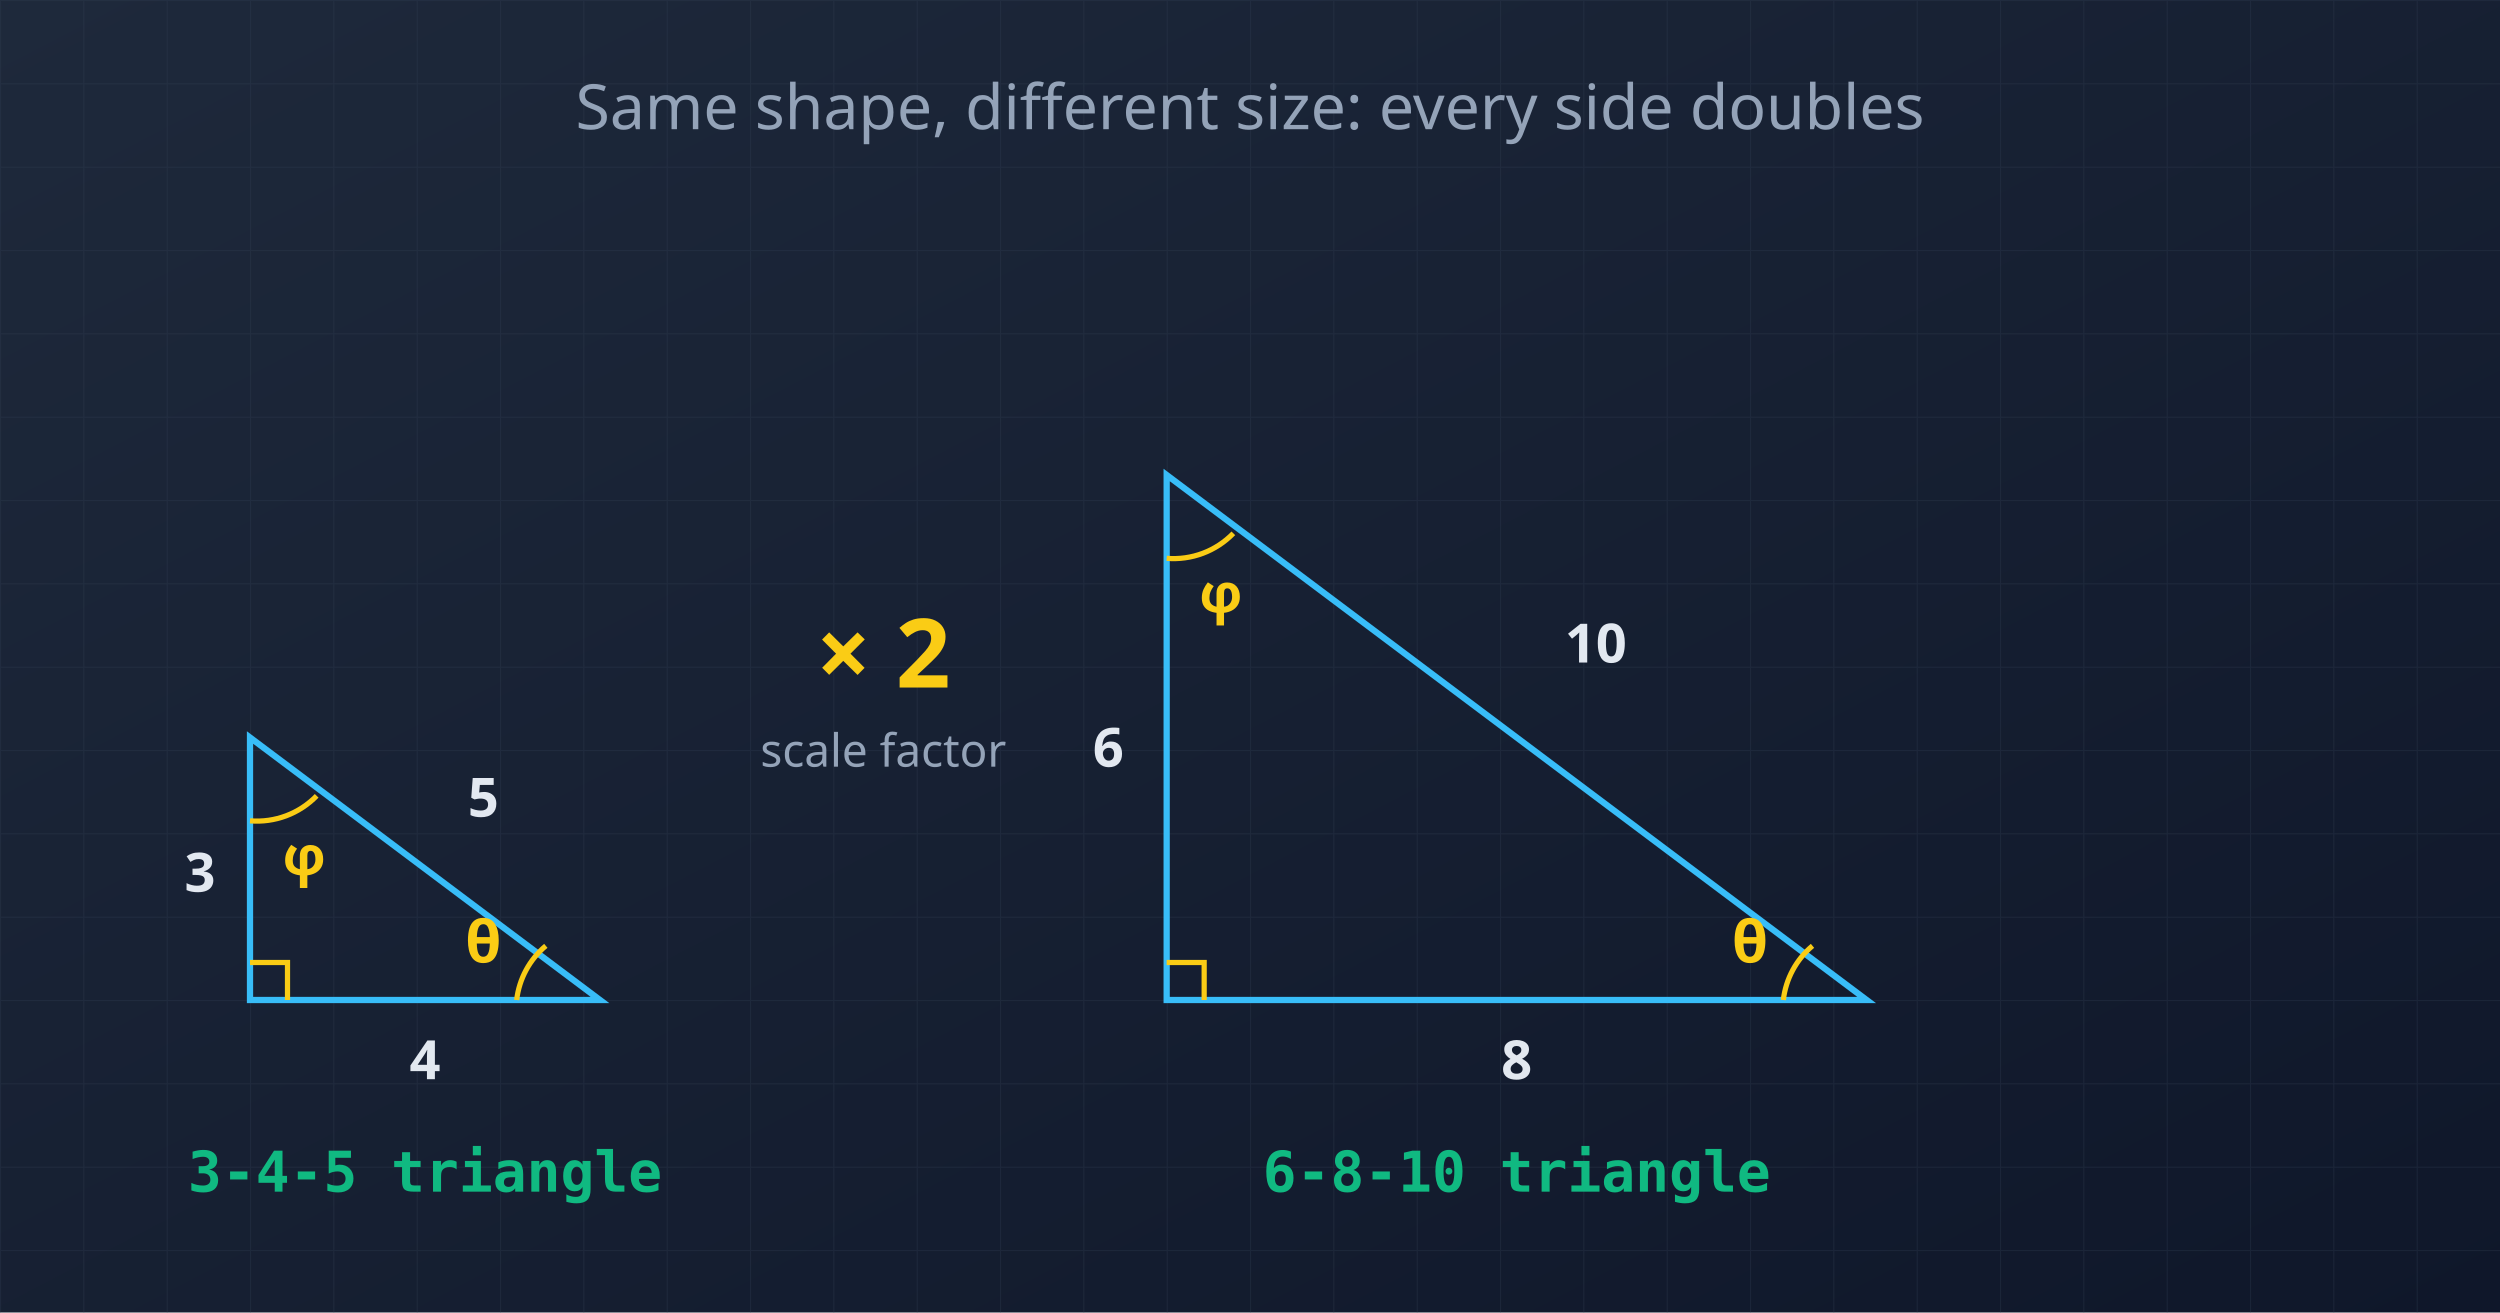
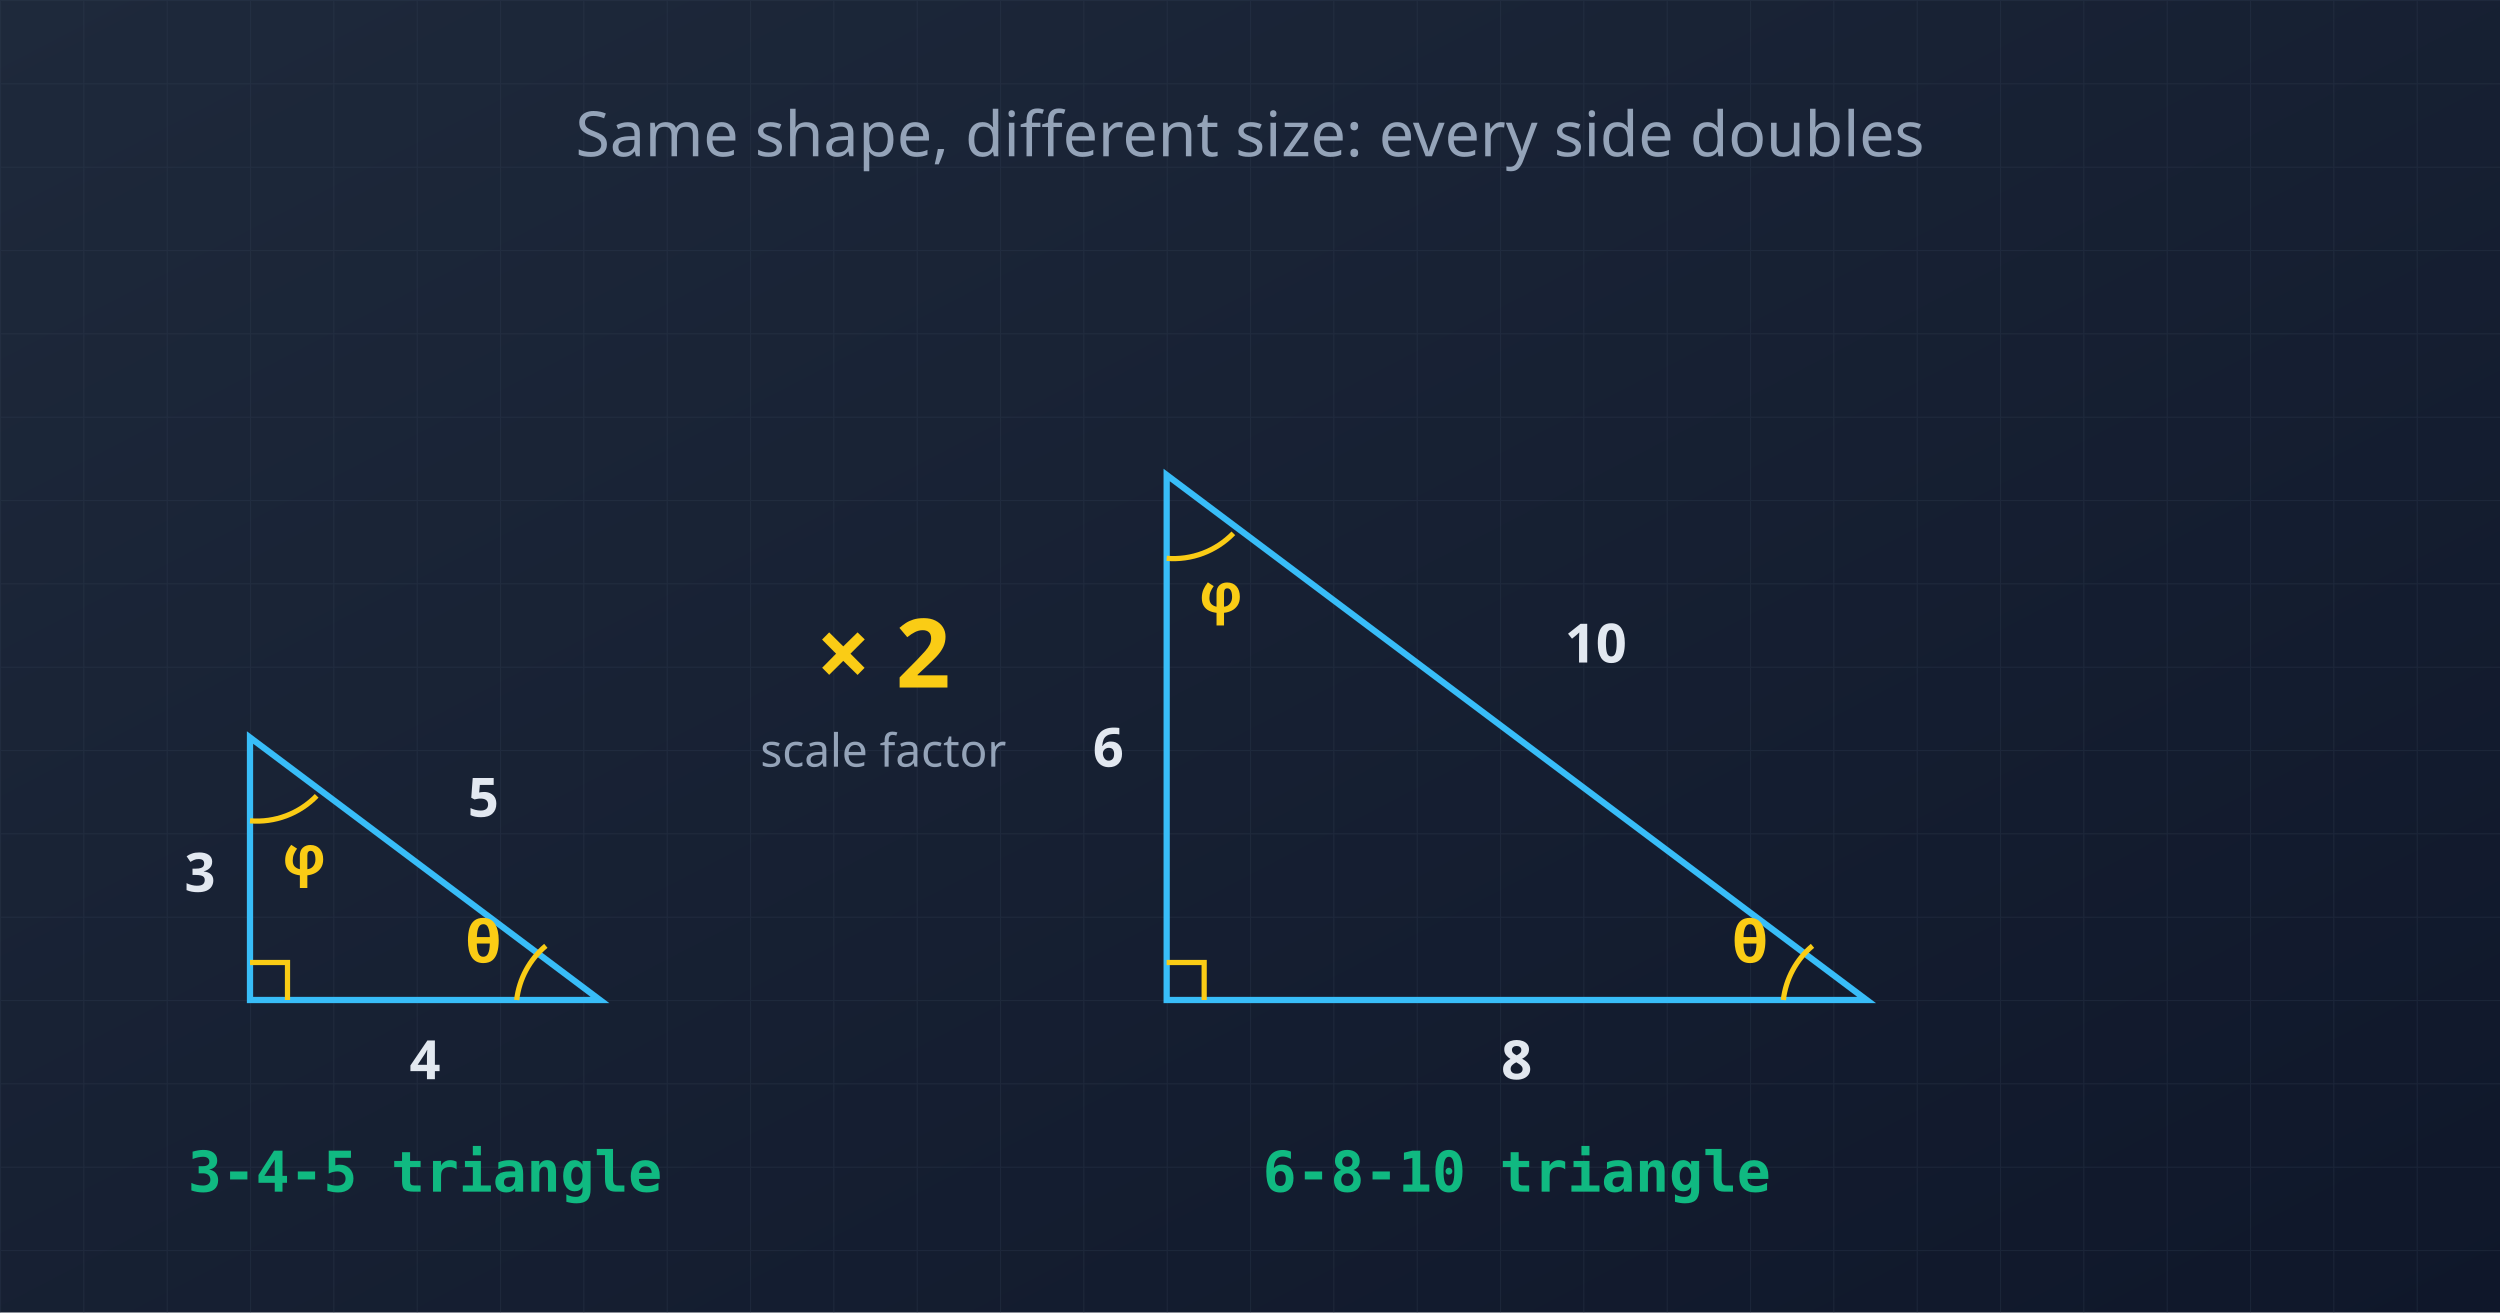
<svg xmlns="http://www.w3.org/2000/svg" width="1200" height="630">
  <defs>
    <linearGradient id="bg" x1="0%" y1="0%" x2="100%" y2="100%">
      <stop offset="0%" stop-color="#1e293b" />
      <stop offset="100%" stop-color="#0f172a" />
    </linearGradient>
    <pattern id="grid" width="40" height="40" patternUnits="userSpaceOnUse">
      <path d="M 40 0 L 0 0 0 40" fill="none" stroke="#334155" stroke-width="1" opacity="0.3" />
    </pattern>
  </defs>
  <rect width="1200" height="630" fill="url(#bg)" />
  <rect width="1200" height="630" fill="url(#grid)" />
-   <text x="600" y="62" font-family="system-ui, sans-serif" font-size="30" font-weight="500" fill="#94a3b8" text-anchor="middle">Same shape, different size: every side doubles</text>
+   <text x="600" y="75.0" font-family="system-ui, sans-serif" font-size="30" font-weight="500" fill="#94a3b8" text-anchor="middle">Same shape, different size: every side doubles</text>
  <polygon points="120,480 288,480 120,354" fill="none" stroke="#38bdf8" stroke-width="3" />
  <path d="M 138 480 L 138 462 L 120 462" fill="none" stroke="#facc15" stroke-width="2.5" />
  <polygon points="560,480 896,480 560,228" fill="none" stroke="#38bdf8" stroke-width="3" />
  <path d="M 578 480 L 578 462 L 560 462" fill="none" stroke="#facc15" stroke-width="2.5" />
  <path d="M 248 480 A 40 40 0 0 1 262 454" fill="none" stroke="#facc15" stroke-width="2.5" />
  <text x="232" y="462" font-family="system-ui, sans-serif" font-size="28" font-weight="600" fill="#facc15" text-anchor="middle">θ</text>
  <path d="M 856 480 A 40 40 0 0 1 870 454" fill="none" stroke="#facc15" stroke-width="2.5" />
  <text x="840" y="462" font-family="system-ui, sans-serif" font-size="28" font-weight="600" fill="#facc15" text-anchor="middle">θ</text>
  <path d="M 120 394 A 40 40 0 0 0 152 382" fill="none" stroke="#facc15" stroke-width="2.5" />
  <text x="146" y="420" font-family="system-ui, sans-serif" font-size="26" font-weight="600" fill="#facc15" text-anchor="middle">φ</text>
  <path d="M 560 268 A 40 40 0 0 0 592 256" fill="none" stroke="#facc15" stroke-width="2.5" />
  <text x="586" y="294" font-family="system-ui, sans-serif" font-size="26" font-weight="600" fill="#facc15" text-anchor="middle">φ</text>
  <text x="96" y="428" font-family="system-ui, sans-serif" font-size="26" font-weight="600" fill="#e2e8f0" text-anchor="middle">3</text>
  <text x="204" y="518" font-family="system-ui, sans-serif" font-size="26" font-weight="600" fill="#e2e8f0" text-anchor="middle">4</text>
  <text x="232" y="392" font-family="system-ui, sans-serif" font-size="26" font-weight="600" fill="#e2e8f0" text-anchor="middle">5</text>
  <text x="532" y="368" font-family="system-ui, sans-serif" font-size="26" font-weight="600" fill="#e2e8f0" text-anchor="middle">6</text>
  <text x="728" y="518" font-family="system-ui, sans-serif" font-size="26" font-weight="600" fill="#e2e8f0" text-anchor="middle">8</text>
  <text x="766" y="318" font-family="system-ui, sans-serif" font-size="26" font-weight="600" fill="#e2e8f0" text-anchor="middle">10</text>
  <text x="424" y="330" font-family="system-ui, sans-serif" font-size="46" font-weight="600" fill="#facc15" text-anchor="middle">× 2</text>
  <text x="424" y="368" font-family="system-ui, sans-serif" font-size="22" font-weight="500" fill="#94a3b8" text-anchor="middle">scale factor</text>
  <text x="204" y="572" font-family="monospace" font-size="27" font-weight="bold" fill="#10b981" text-anchor="middle">3-4-5 triangle</text>
  <text x="728" y="572" font-family="monospace" font-size="27" font-weight="bold" fill="#10b981" text-anchor="middle">6-8-10 triangle</text>
</svg>
